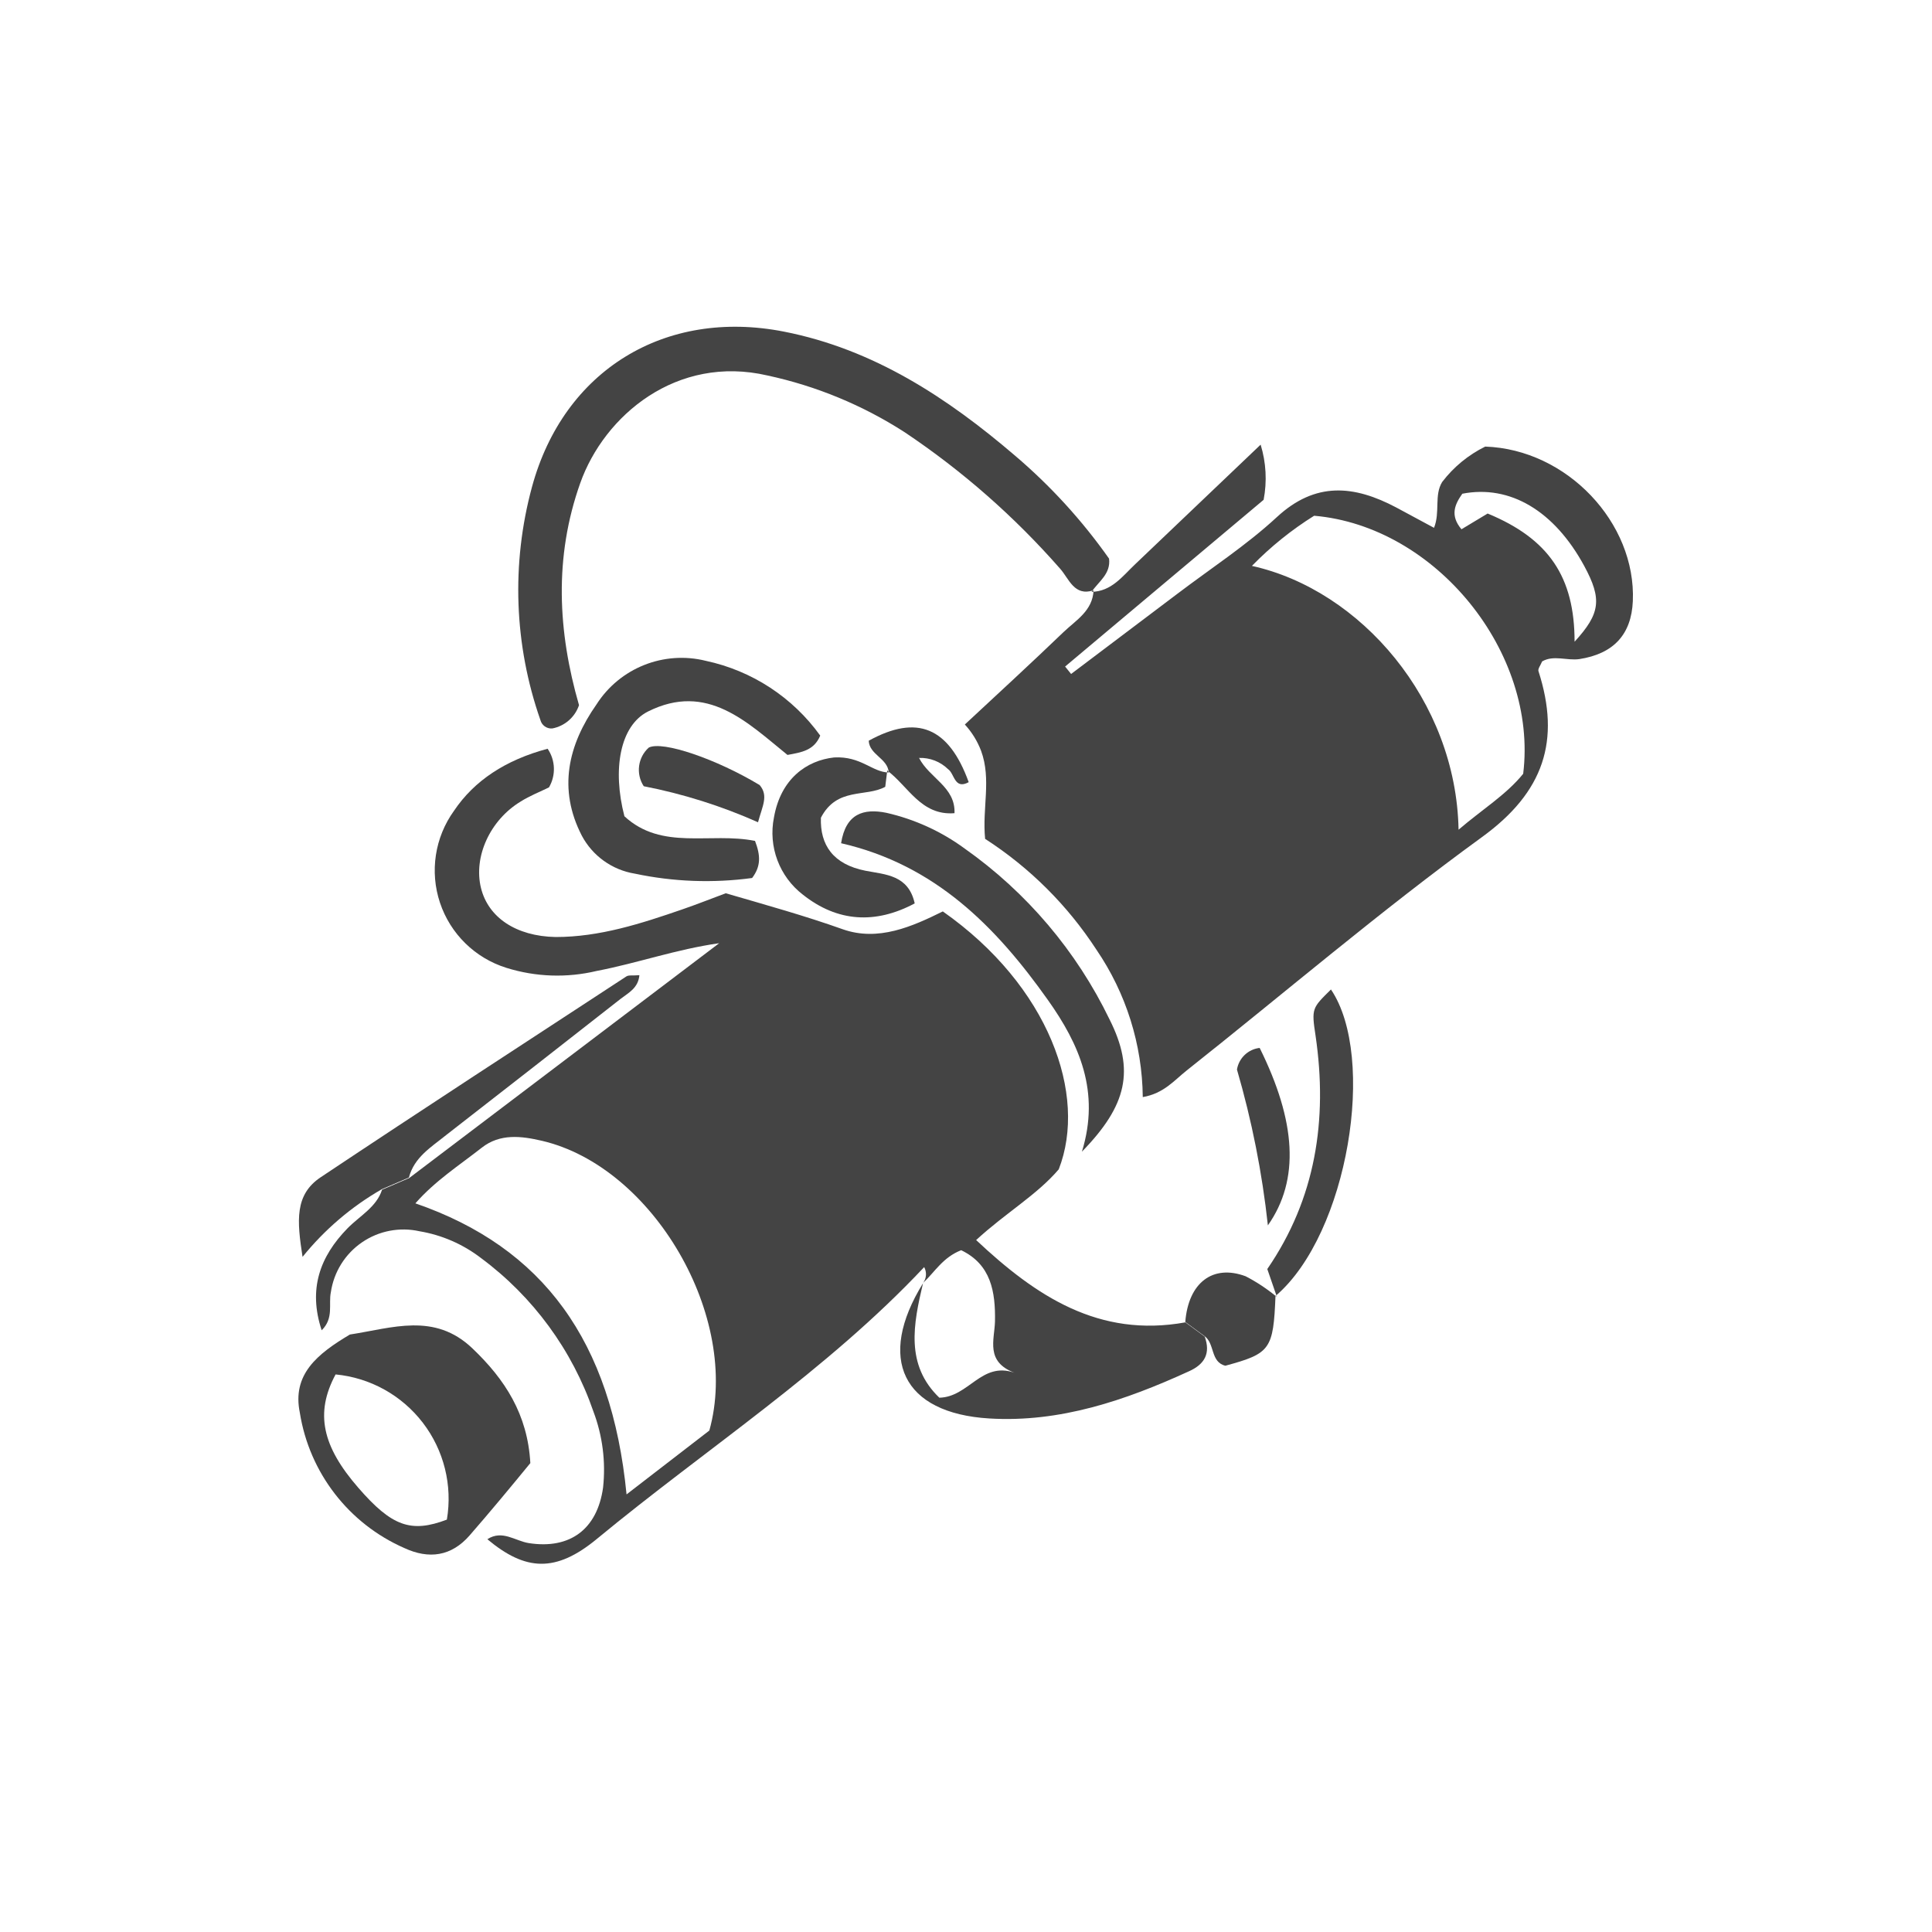
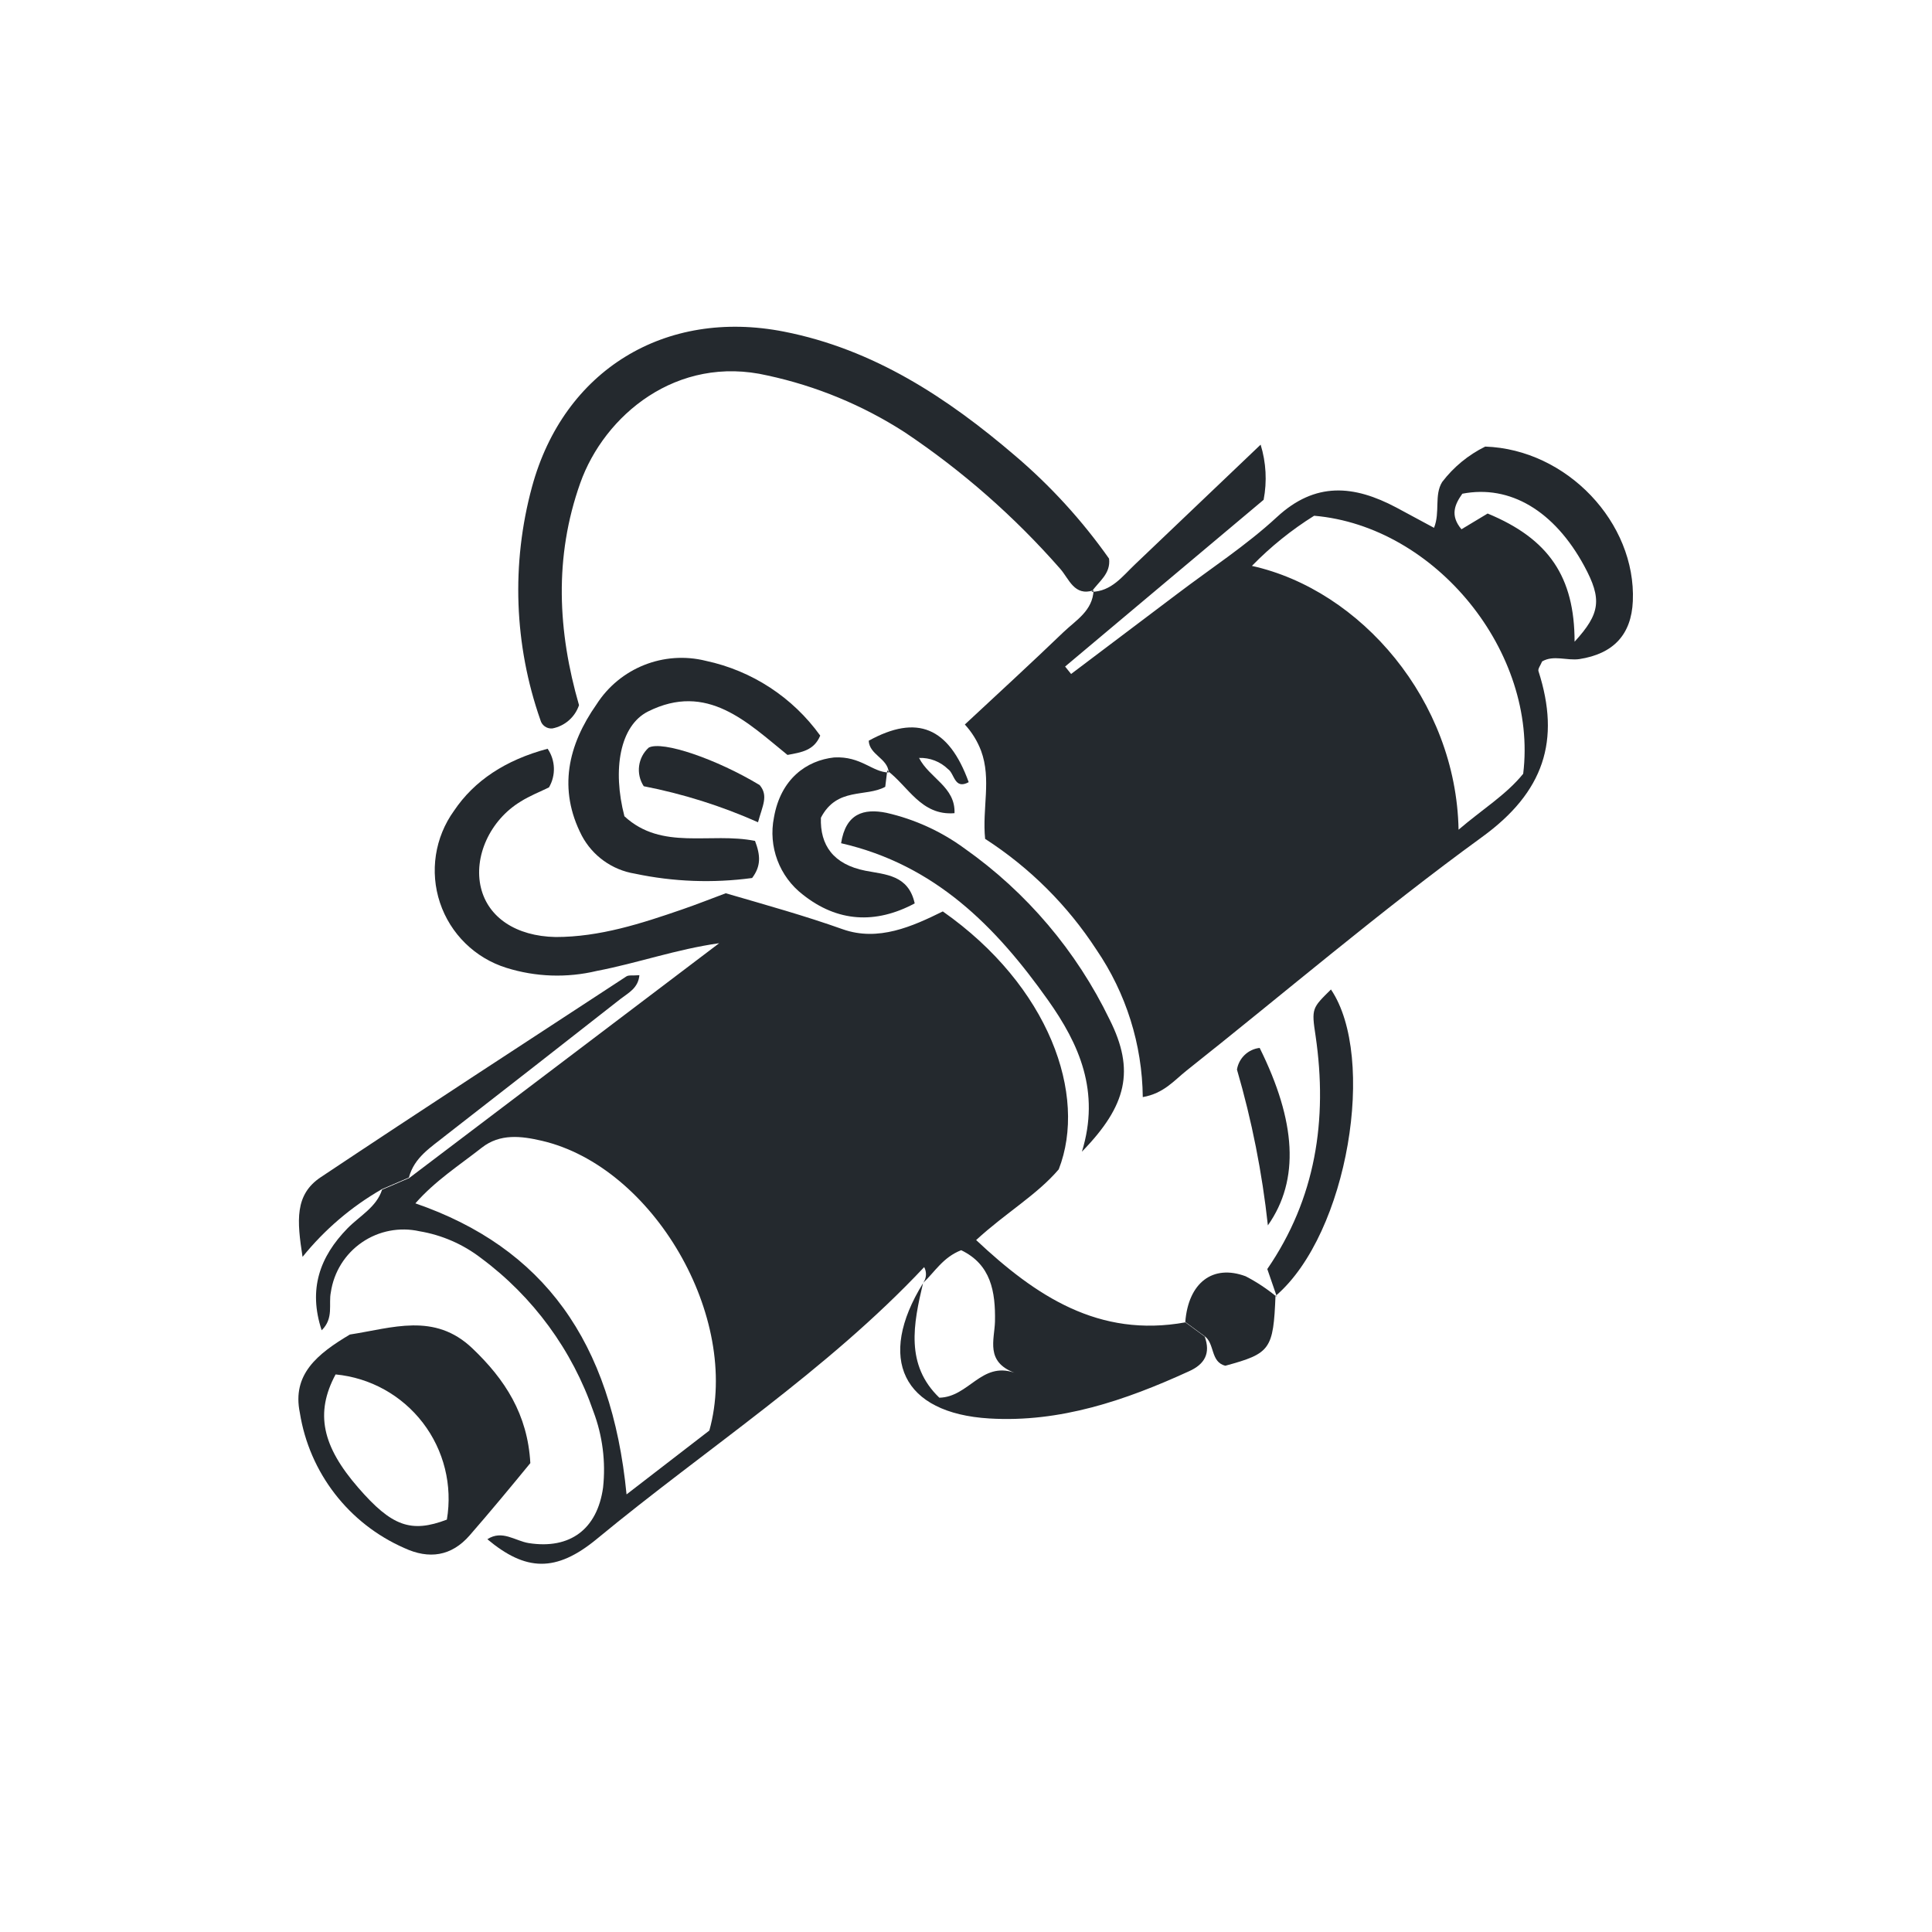
<svg xmlns="http://www.w3.org/2000/svg" id="图层_1" data-name="图层 1" viewBox="0 0 200 200">
  <g>
-     <path d="M95.57,132.8a1.54,1.54,0,0,0,.1-1.63c-10.1,10.75-22.54,18.77-33.86,28.12-4.27,3.53-7.4,3.36-11.36.05,1.54-1,2.86.17,4.28.4,4.28.67,7.1-1.44,7.7-5.75a17.08,17.08,0,0,0-1-7.87,33.24,33.24,0,0,0-11.64-15.89,14.32,14.32,0,0,0-6.36-2.77,7.6,7.6,0,0,0-9.18,6.31c-.26,1.24.33,2.68-.95,3.94-1.41-4.26-.19-7.62,2.67-10.55,1.26-1.29,3-2.19,3.58-4l2.81-1.21L74.45,97.64C70,98.27,66,99.7,61.78,100.51a17.61,17.61,0,0,1-9.36-.32A10.56,10.56,0,0,1,47,83.93q3.14-4.67,9.69-6.42a3.75,3.75,0,0,1,.14,4c-.89.44-2,.87-2.94,1.47-3.18,1.93-4.89,5.73-4.1,8.94.75,3.05,3.62,5,7.73,5.08,4.56,0,8.85-1.39,13.11-2.86,1.57-.54,3.12-1.16,4.5-1.67,4.19,1.22,8.19,2.33,12.12,3.73,3.67,1.29,7.19-.29,10.35-1.85,11,7.72,15,19,12,26.7-2.27,2.66-5.49,4.5-8.55,7.32,6.18,5.8,12.69,10.14,21.66,8.52l2,1.47c.63,1.74,0,2.87-1.64,3.6-6.56,3-13.33,5.32-20.65,4.88-9-.54-11.69-6.2-6.87-14-1,4.23-1.85,8.45,1.69,11.85,3.06-.07,4.34-3.76,7.76-2.59-3-1.15-2.06-3.38-2-5.29.06-3.11-.42-5.91-3.5-7.39C97.61,130.16,96.77,131.67,95.57,132.8ZM73.43,148.09c3.28-11.74-5.83-27.33-17.35-30-2.11-.49-4.32-.77-6.21.72-2.32,1.82-4.83,3.43-6.87,5.76,13.24,4.57,20.31,14.27,21.86,30.13Z" style="fill: #444" />
-     <path d="M113,61.27c2.07-.05,3.19-1.61,4.5-2.85l13-12.39a11.81,11.81,0,0,1,.31,5.71L110.26,69l.62.77,11-8.3c3.45-2.62,7.12-5,10.29-7.93,4-3.71,8-3.32,12.38-1l3.9,2.1c.65-1.63,0-3.38.84-4.74a12.59,12.59,0,0,1,4.46-3.67c8.46.29,15.63,7.89,15.28,16-.15,3.46-2,5.45-5.54,6-1.29.18-2.66-.45-3.85.24-.16.4-.45.75-.38,1,2.31,7.18.58,12.52-5.84,17.18-10.5,7.63-20.4,16.1-30.58,24.17-1.27,1-2.35,2.37-4.54,2.75a27.57,27.57,0,0,0-4.8-15.26,38.87,38.87,0,0,0-11.52-11.47c-.32-3.17.67-6.16-.42-9.12A8.49,8.49,0,0,0,99.88,75c3.48-3.24,6.89-6.37,10.23-9.58,1.29-1.23,3-2.19,3.1-4.32Zm16.59-2.69c11.27,2.49,21.15,13.94,21.4,27.31,2.42-2.08,4.94-3.62,6.69-5.79,1.54-12.57-9.06-25.63-21.64-26.71A34.56,34.56,0,0,0,129.6,58.58ZM163,66.43c2.67-2.92,2.86-4.4,1-7.84-3.09-5.7-7.68-8.44-12.62-7.48-.78,1.1-1.3,2.24-.09,3.68L154,53.16C160.34,55.78,163,59.73,163,66.43Z" style="fill: #444" />
-     <path d="M113,61.27l.2-.16c-2,.65-2.53-1.19-3.44-2.22a82.15,82.15,0,0,0-16.1-14.14,42.91,42.91,0,0,0-14.21-5.88C70.06,36.69,62.56,43,60.07,50c-2.73,7.68-2.33,15.38-.13,23a3.64,3.64,0,0,1-2.77,2.41,1.17,1.17,0,0,1-1.23-.88,40.7,40.7,0,0,1-.87-24.12c3.28-12.09,13.78-18.5,26.09-16.08,9.27,1.82,16.9,6.83,23.93,12.85a57.4,57.4,0,0,1,9.72,10.65C115,59.42,113.72,60.2,113,61.27Z" style="fill: #444" />
-     <path d="M36.22,138.15c4.38-.67,8.75-2.32,12.68,1.43,3.38,3.22,5.72,6.83,6,11.88-2,2.44-4.12,5-6.28,7.48-1.89,2.17-4.21,2.5-6.77,1.31a18.45,18.45,0,0,1-10.81-14C30.22,142.28,32.84,140.16,36.22,138.15Zm-1.48,4.13c-2.15,4-1.39,7.43,2.35,11.73,3.47,4,5.46,4.71,9.17,3.3A12.93,12.93,0,0,0,34.74,142.28Z" style="fill: #444" />
-     <path d="M78.16,87.05c.57,1.5.63,2.6-.3,3.84a35.52,35.52,0,0,1-12.14-.45,7.59,7.59,0,0,1-5.49-3.93c-2.49-4.82-1.43-9.39,1.52-13.59a10.44,10.44,0,0,1,11.32-4.51,19.62,19.62,0,0,1,11.84,7.74c-.65,1.55-1.94,1.73-3.39,2-4.15-3.36-8.31-7.57-14.45-4.49-2.9,1.47-3.69,6-2.43,10.84C68.52,88.09,73.51,86.12,78.16,87.05Z" style="fill: #444" />
-     <path d="M112,119.22c1.91-6.22-.27-11.12-3.52-15.7-5.38-7.59-11.68-14-21.41-16.23.48-3.08,2.34-3.62,4.68-3.15a21.9,21.9,0,0,1,8.11,3.7,46.33,46.33,0,0,1,15,17.69C117.51,110.8,116.66,114.44,112,119.22Z" style="fill: #444" />
-     <path d="M42.33,121.9l-2.81,1.21a29.28,29.28,0,0,0-8.2,7c-.58-3.74-.83-6.44,1.89-8.25,10.5-7,21.08-13.88,31.63-20.78.24-.16.64-.07,1.35-.13-.12,1.34-1.14,1.83-1.93,2.44q-9,7.06-18.06,14.1C44.64,118.75,42.88,119.79,42.33,121.9Z" style="fill: #444" />
-     <path d="M91.85,79.74l-.21,1.71c-2,1.1-5,0-6.66,3.2-.1,2.83,1.27,4.83,4.62,5.49,2.05.4,4.44.42,5.09,3.38-4.07,2.17-8,1.93-11.57-.9a8.08,8.08,0,0,1-3-8c.7-4,3.38-5.9,6.23-6.21,2.8-.15,3.93,1.53,5.66,1.56Z" style="fill: #444" />
-     <path d="M132.19,134.27l-1-2.9c5-7.28,6.27-15.43,5-24.13-.44-2.87-.36-2.88,1.59-4.81,4.74,7,1.78,25.24-5.68,31.68Z" style="fill: #444" />
-     <path d="M124.7,138.32l-2-1.47c.32-4.07,2.85-6,6.25-4.73a18,18,0,0,1,3.24,2.15l-.15-.16c-.22,5.6-.53,6-5.19,7.27C125.29,141,125.77,139.09,124.7,138.32Z" style="fill: #444" />
-     <path d="M66.64,81.39a3.1,3.1,0,0,1,.52-4c1.42-.73,7,1.18,11.48,3.88.93,1.11.29,2.14-.17,3.85A54.86,54.86,0,0,0,66.64,81.39Z" style="fill: #444" />
-     <path d="M131.25,126.85a93.8,93.8,0,0,0-3.2-16.13,2.69,2.69,0,0,1,2.35-2.24C134.16,116.06,134.58,122.12,131.25,126.85Z" style="fill: #444" />
-     <path d="M92,79.94c-.12-1.45-2-1.8-2.07-3.26,5-2.76,8.29-1.4,10.35,4.29-1.49.81-1.46-.89-2.14-1.35a4.09,4.09,0,0,0-3-1.16c1.06,2.09,3.78,3,3.67,5.72-3.47.28-4.79-2.81-7-4.44Z" style="fill: #444" />
+     <path d="M95.57,132.8a1.54,1.54,0,0,0,.1-1.63c-10.1,10.75-22.54,18.77-33.86,28.12-4.27,3.53-7.4,3.36-11.36.05,1.54-1,2.86.17,4.28.4,4.28.67,7.1-1.44,7.7-5.75a17.08,17.08,0,0,0-1-7.87,33.24,33.24,0,0,0-11.64-15.89,14.32,14.32,0,0,0-6.36-2.77,7.6,7.6,0,0,0-9.18,6.31c-.26,1.24.33,2.68-.95,3.94-1.41-4.26-.19-7.62,2.67-10.55,1.26-1.29,3-2.19,3.58-4l2.81-1.21L74.45,97.64C70,98.27,66,99.7,61.78,100.51a17.61,17.61,0,0,1-9.36-.32A10.56,10.56,0,0,1,47,83.93q3.14-4.67,9.69-6.42a3.75,3.75,0,0,1,.14,4c-.89.44-2,.87-2.94,1.47-3.18,1.93-4.89,5.73-4.1,8.94.75,3.05,3.62,5,7.73,5.08,4.56,0,8.85-1.39,13.11-2.86,1.57-.54,3.12-1.16,4.5-1.67,4.19,1.22,8.19,2.33,12.12,3.73,3.67,1.29,7.19-.29,10.35-1.85,11,7.72,15,19,12,26.7-2.27,2.66-5.49,4.5-8.55,7.32,6.18,5.8,12.69,10.14,21.66,8.52l2,1.47c.63,1.74,0,2.87-1.64,3.6-6.56,3-13.33,5.32-20.65,4.88-9-.54-11.69-6.2-6.87-14-1,4.23-1.85,8.45,1.69,11.85,3.06-.07,4.34-3.76,7.76-2.59-3-1.15-2.06-3.38-2-5.29.06-3.11-.42-5.91-3.5-7.39C97.61,130.16,96.77,131.67,95.57,132.8ZM73.43,148.09c3.28-11.74-5.83-27.33-17.35-30-2.11-.49-4.32-.77-6.21.72-2.32,1.82-4.83,3.43-6.87,5.76,13.24,4.57,20.31,14.27,21.86,30.13Z" style="fill: #24292E" />
+     <path d="M113,61.27c2.07-.05,3.19-1.61,4.5-2.85l13-12.39a11.81,11.81,0,0,1,.31,5.71L110.26,69l.62.77,11-8.3c3.45-2.62,7.12-5,10.29-7.93,4-3.71,8-3.32,12.38-1l3.9,2.1c.65-1.63,0-3.38.84-4.74a12.59,12.59,0,0,1,4.46-3.67c8.46.29,15.63,7.89,15.28,16-.15,3.46-2,5.45-5.54,6-1.29.18-2.66-.45-3.85.24-.16.4-.45.75-.38,1,2.31,7.18.58,12.52-5.84,17.18-10.5,7.63-20.4,16.1-30.58,24.17-1.27,1-2.35,2.37-4.54,2.75a27.57,27.57,0,0,0-4.8-15.26,38.87,38.87,0,0,0-11.52-11.47c-.32-3.17.67-6.16-.42-9.12A8.49,8.49,0,0,0,99.88,75c3.48-3.24,6.89-6.37,10.23-9.58,1.29-1.23,3-2.19,3.1-4.32Zm16.59-2.69c11.27,2.49,21.15,13.94,21.4,27.31,2.42-2.08,4.94-3.62,6.69-5.79,1.54-12.57-9.06-25.63-21.64-26.71A34.56,34.56,0,0,0,129.6,58.58ZM163,66.43c2.67-2.92,2.86-4.4,1-7.84-3.09-5.7-7.68-8.44-12.62-7.48-.78,1.1-1.3,2.24-.09,3.68L154,53.16C160.34,55.78,163,59.73,163,66.43Z" style="fill: #24292E" />
+     <path d="M113,61.27l.2-.16c-2,.65-2.53-1.19-3.44-2.22a82.15,82.15,0,0,0-16.1-14.14,42.91,42.91,0,0,0-14.21-5.88C70.06,36.69,62.56,43,60.07,50c-2.73,7.68-2.33,15.38-.13,23a3.64,3.64,0,0,1-2.77,2.41,1.17,1.17,0,0,1-1.23-.88,40.7,40.7,0,0,1-.87-24.12c3.28-12.09,13.78-18.5,26.09-16.08,9.27,1.82,16.9,6.83,23.93,12.85a57.4,57.4,0,0,1,9.72,10.65C115,59.42,113.72,60.2,113,61.27Z" style="fill: #24292E" />
+     <path d="M36.22,138.15c4.38-.67,8.75-2.32,12.68,1.43,3.38,3.22,5.72,6.83,6,11.88-2,2.44-4.12,5-6.28,7.48-1.89,2.17-4.21,2.5-6.77,1.31a18.45,18.45,0,0,1-10.81-14C30.22,142.28,32.84,140.16,36.22,138.15Zm-1.48,4.13c-2.15,4-1.39,7.43,2.35,11.73,3.47,4,5.46,4.71,9.17,3.3A12.93,12.93,0,0,0,34.74,142.28Z" style="fill: #24292E" />
+     <path d="M78.16,87.05c.57,1.5.63,2.6-.3,3.84a35.52,35.52,0,0,1-12.14-.45,7.59,7.59,0,0,1-5.49-3.93c-2.49-4.82-1.43-9.39,1.52-13.59a10.44,10.44,0,0,1,11.32-4.51,19.62,19.62,0,0,1,11.84,7.74c-.65,1.55-1.94,1.73-3.39,2-4.15-3.36-8.31-7.57-14.45-4.49-2.9,1.47-3.69,6-2.43,10.84C68.52,88.09,73.51,86.12,78.16,87.05Z" style="fill: #24292E" />
+     <path d="M112,119.22c1.91-6.22-.27-11.12-3.52-15.7-5.38-7.59-11.68-14-21.41-16.23.48-3.08,2.34-3.62,4.68-3.15a21.9,21.9,0,0,1,8.11,3.7,46.33,46.33,0,0,1,15,17.69C117.51,110.8,116.66,114.44,112,119.22Z" style="fill: #24292E" />
+     <path d="M42.33,121.9l-2.81,1.21a29.28,29.28,0,0,0-8.2,7c-.58-3.74-.83-6.44,1.89-8.25,10.5-7,21.08-13.88,31.63-20.78.24-.16.64-.07,1.35-.13-.12,1.34-1.14,1.83-1.93,2.44q-9,7.06-18.06,14.1C44.64,118.75,42.88,119.79,42.33,121.9Z" style="fill: #24292E" />
+     <path d="M91.85,79.74l-.21,1.71c-2,1.1-5,0-6.66,3.2-.1,2.83,1.27,4.83,4.62,5.49,2.05.4,4.44.42,5.09,3.38-4.07,2.17-8,1.93-11.57-.9a8.08,8.08,0,0,1-3-8c.7-4,3.38-5.9,6.23-6.21,2.8-.15,3.93,1.53,5.66,1.56Z" style="fill: #24292E" />
+     <path d="M132.19,134.27l-1-2.9c5-7.28,6.27-15.43,5-24.13-.44-2.87-.36-2.88,1.59-4.81,4.74,7,1.78,25.24-5.68,31.68Z" style="fill: #24292E" />
+     <path d="M124.7,138.32l-2-1.47c.32-4.07,2.85-6,6.25-4.73a18,18,0,0,1,3.24,2.15l-.15-.16c-.22,5.6-.53,6-5.19,7.27C125.29,141,125.77,139.09,124.7,138.32Z" style="fill: #24292E" />
+     <path d="M66.64,81.39a3.1,3.1,0,0,1,.52-4c1.42-.73,7,1.18,11.48,3.88.93,1.11.29,2.14-.17,3.85A54.86,54.86,0,0,0,66.64,81.39Z" style="fill: #24292E" />
+     <path d="M131.25,126.85a93.8,93.8,0,0,0-3.2-16.13,2.69,2.69,0,0,1,2.35-2.24C134.16,116.06,134.58,122.12,131.25,126.85Z" style="fill: #24292E" />
+     <path d="M92,79.94c-.12-1.45-2-1.8-2.07-3.26,5-2.76,8.29-1.4,10.35,4.29-1.49.81-1.46-.89-2.14-1.35a4.09,4.09,0,0,0-3-1.16c1.06,2.09,3.78,3,3.67,5.72-3.47.28-4.79-2.81-7-4.44Z" style="fill: #24292E" />
  </g>
</svg>
